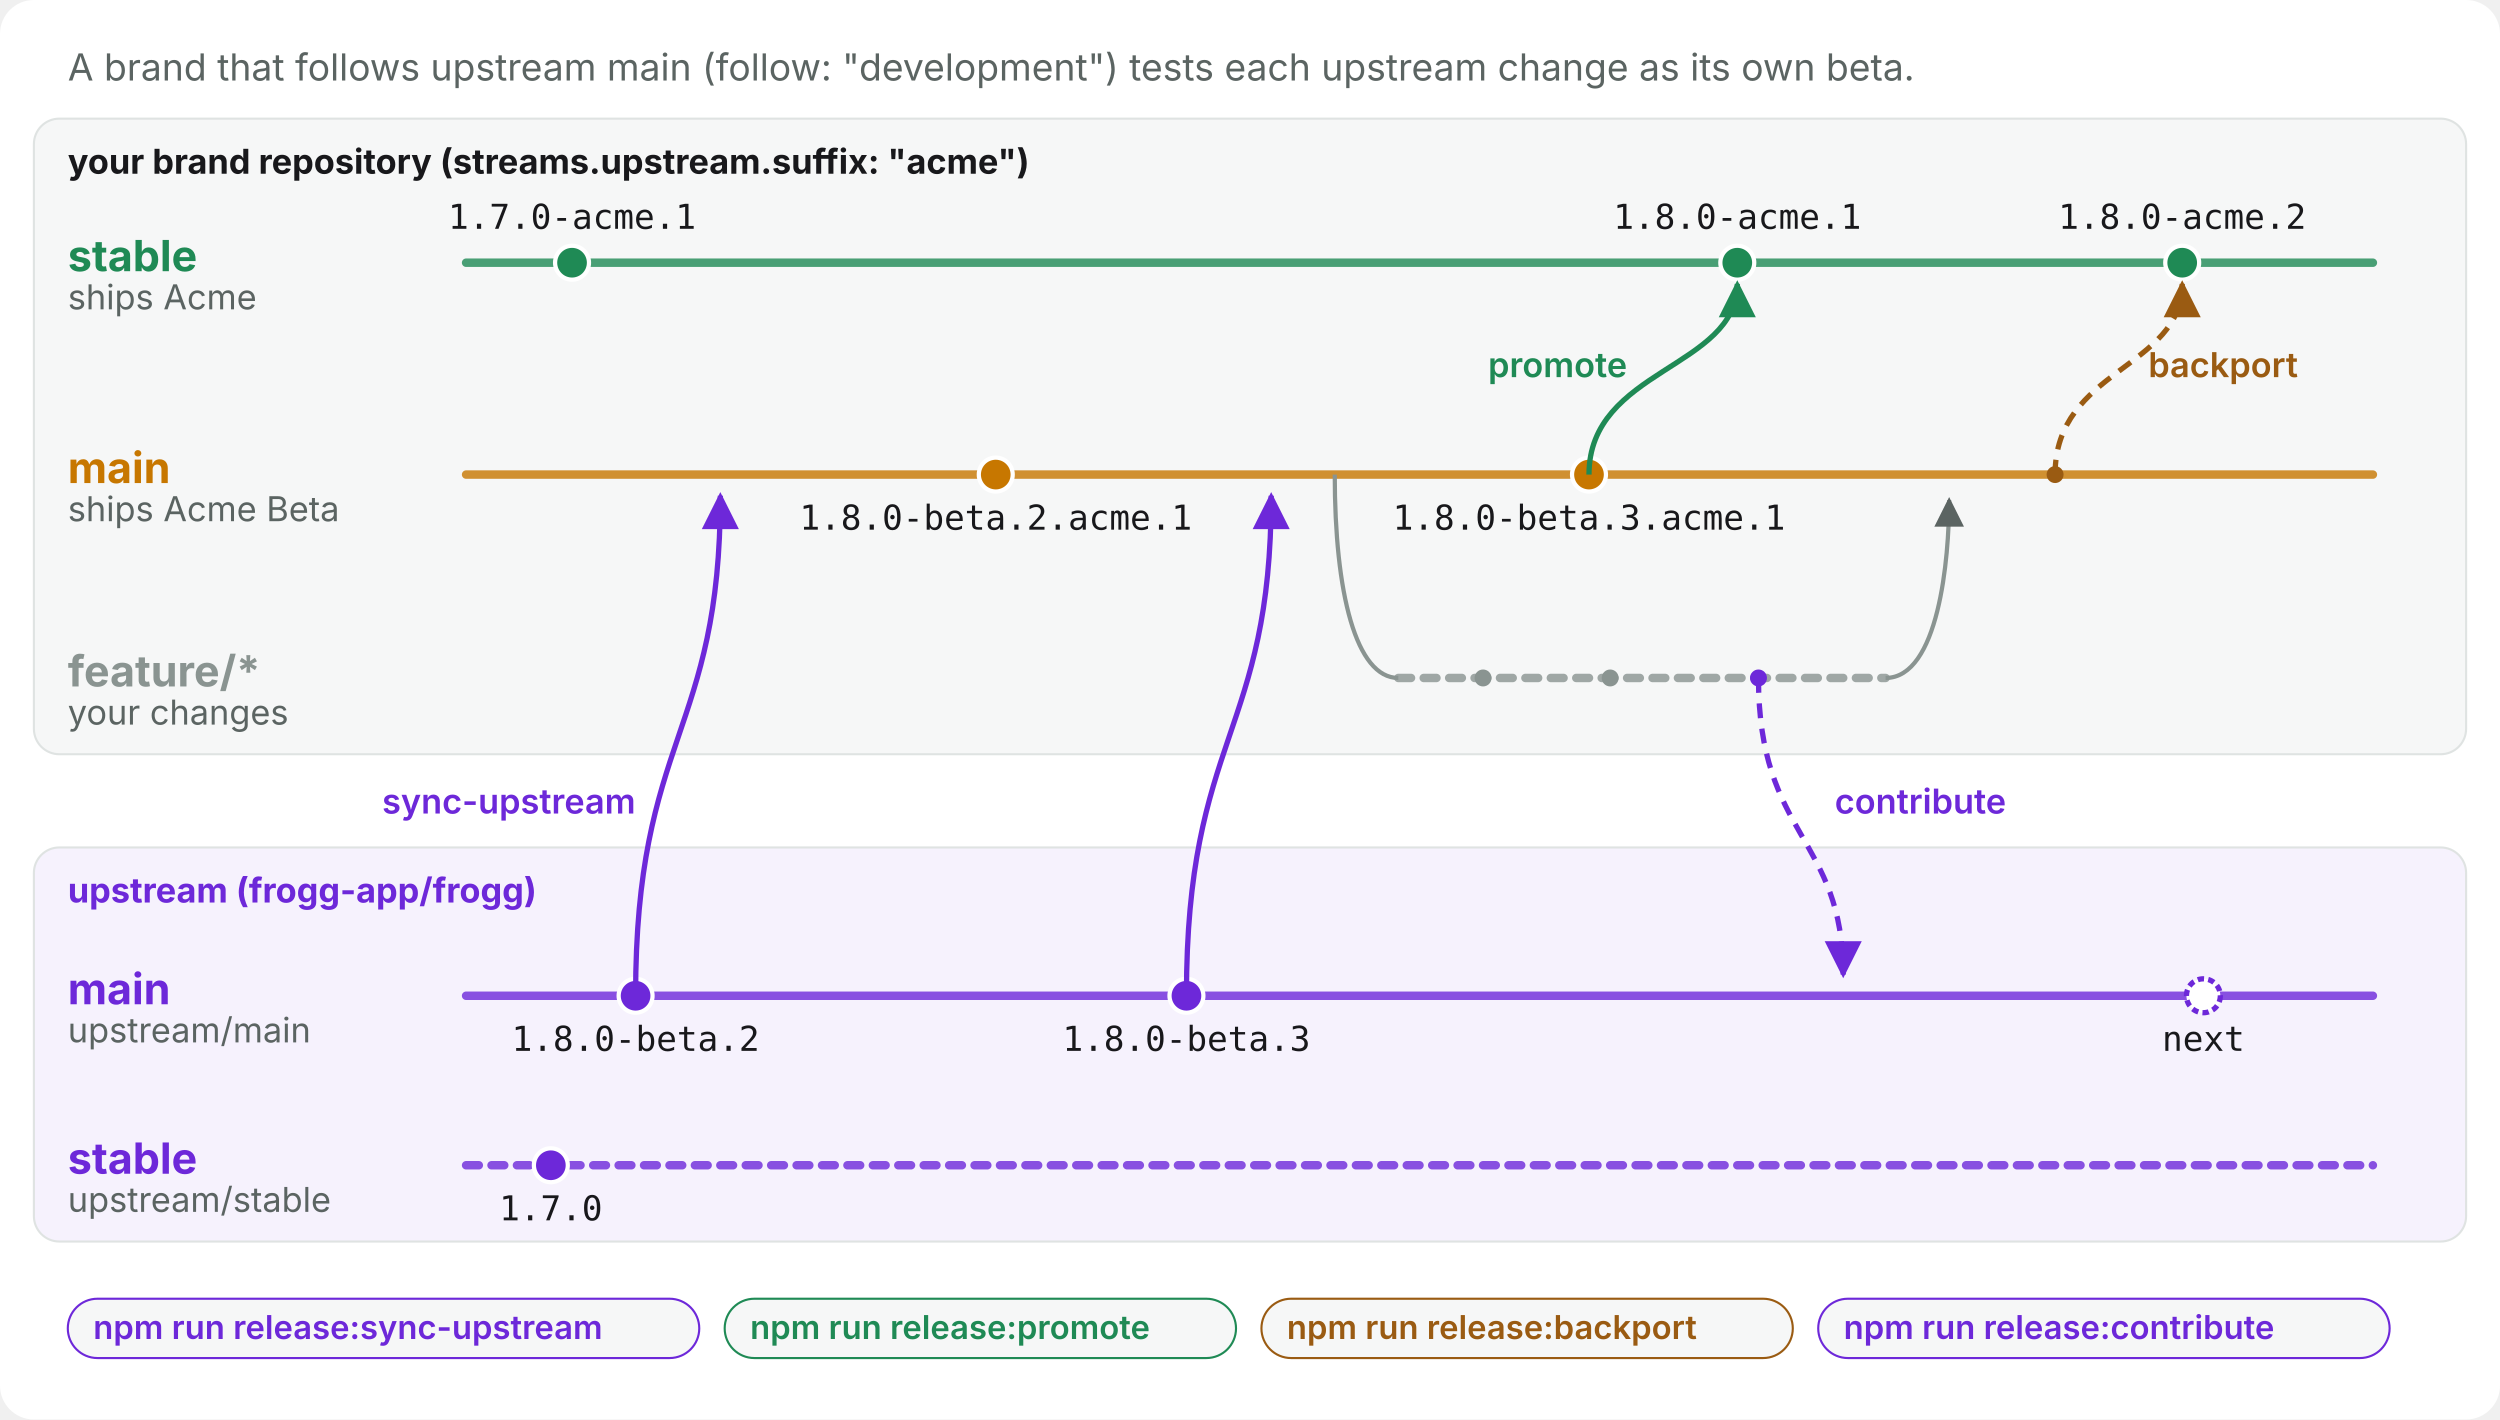
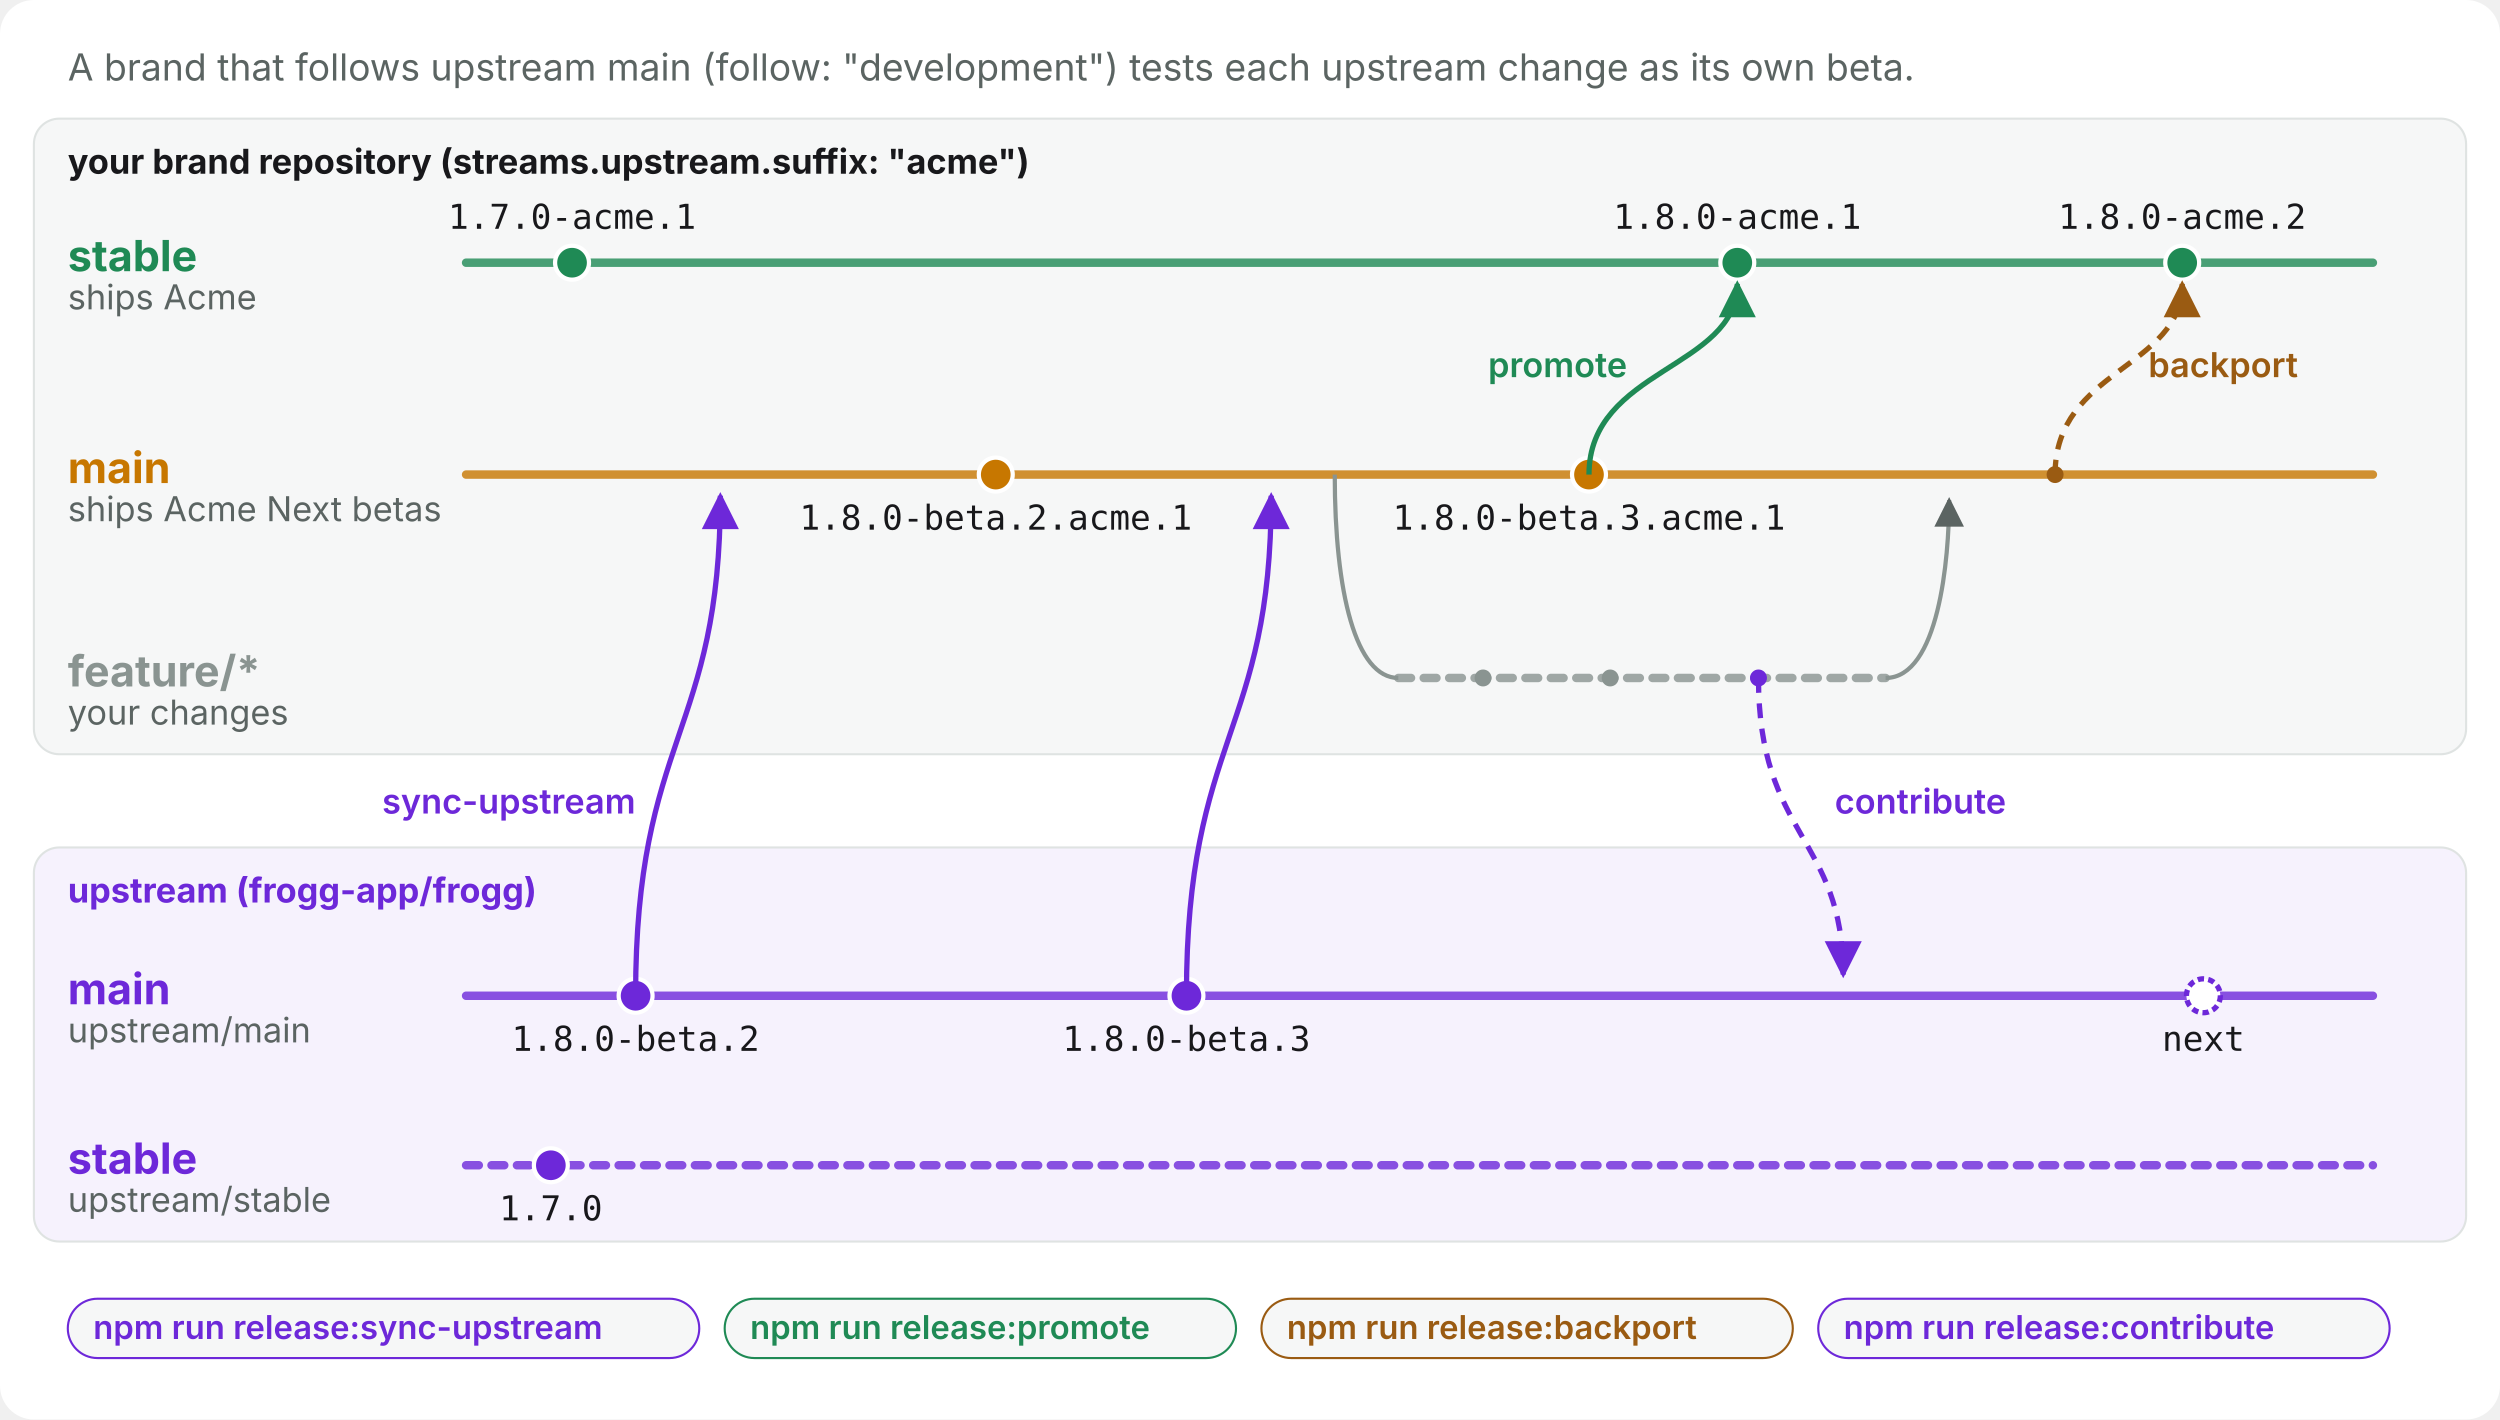
<svg xmlns="http://www.w3.org/2000/svg" width="1180" height="670" viewBox="0 0 1180 670" font-family="Inter, 'Segoe UI', system-ui, -apple-system, Helvetica, Arial, sans-serif">
  <defs>
    <marker id="arrow-stable" viewBox="0 0 10 10" refX="9" refY="5" markerWidth="7" markerHeight="7" orient="auto-start-reverse">
      <path d="M0 0L10 5L0 10z" fill="#1f8a55" />
    </marker>
    <marker id="arrow-beta" viewBox="0 0 10 10" refX="9" refY="5" markerWidth="7" markerHeight="7" orient="auto-start-reverse">
      <path d="M0 0L10 5L0 10z" fill="#c77700" />
    </marker>
    <marker id="arrow-dev" viewBox="0 0 10 10" refX="9" refY="5" markerWidth="7" markerHeight="7" orient="auto-start-reverse">
      <path d="M0 0L10 5L0 10z" fill="#1d6fd1" />
    </marker>
    <marker id="arrow-upstream" viewBox="0 0 10 10" refX="9" refY="5" markerWidth="7" markerHeight="7" orient="auto-start-reverse">
      <path d="M0 0L10 5L0 10z" fill="#6d28d9" />
    </marker>
    <marker id="arrow-backport" viewBox="0 0 10 10" refX="9" refY="5" markerWidth="7" markerHeight="7" orient="auto-start-reverse">
      <path d="M0 0L10 5L0 10z" fill="#9a5b12" />
    </marker>
    <marker id="arrow-muted" viewBox="0 0 10 10" refX="9" refY="5" markerWidth="7" markerHeight="7" orient="auto-start-reverse">
      <path d="M0 0L10 5L0 10z" fill="#5b6462" />
    </marker>
    <marker id="arrow-danger" viewBox="0 0 10 10" refX="9" refY="5" markerWidth="7" markerHeight="7" orient="auto-start-reverse">
      <path d="M0 0L10 5L0 10z" fill="#c62828" />
    </marker>
  </defs>
  <rect width="1180" height="670" rx="16" fill="#ffffff" />
  <text x="32" y="38" font-size="17.6" font-weight="400" fill="#5b6462" text-anchor="start">A brand that follows upstream main (follow: "development") tests each upstream change as its own beta.</text>
  <rect x="16" y="56" width="1148" height="300" rx="12" fill="#f6f7f7" fill-opacity="1" stroke="#dfe3e2" />
  <text x="32" y="82" font-size="16.2" font-weight="700" fill="#18181b" text-anchor="start">your brand repository  (streams.upstream.suffix: "acme")</text>
  <rect x="16" y="400" width="1148" height="186" rx="12" fill="#6d28d9" fill-opacity="0.06" stroke="#dfe3e2" />
  <text x="32" y="426" font-size="16.2" font-weight="700" fill="#6d28d9" text-anchor="start">upstream  (frogg-app/frogg)</text>
  <text x="32" y="128" font-size="20.3" font-weight="700" fill="#1f8a55" text-anchor="start">stable</text>
  <text x="32" y="146" font-size="16.2" font-weight="400" fill="#5b6462" text-anchor="start">ships Acme</text>
  <text x="32" y="228" font-size="20.3" font-weight="700" fill="#c77700" text-anchor="start">main</text>
-   <text x="32" y="246" font-size="16.2" font-weight="400" fill="#5b6462" text-anchor="start">ships Acme Beta</text>
+   <text x="32" y="246" font-size="16.2" font-weight="400" fill="#5b6462" text-anchor="start">ships Acme Next betas</text>
  <text x="32" y="324" font-size="20.3" font-weight="700" fill="#8a9491" text-anchor="start">feature/*</text>
  <text x="32" y="342" font-size="16.2" font-weight="400" fill="#5b6462" text-anchor="start">your changes</text>
  <text x="32" y="474" font-size="20.3" font-weight="700" fill="#6d28d9" text-anchor="start">main</text>
  <text x="32" y="492" font-size="16.2" font-weight="400" fill="#5b6462" text-anchor="start">upstream/main</text>
  <text x="32" y="554" font-size="20.3" font-weight="700" fill="#6d28d9" text-anchor="start">stable</text>
  <text x="32" y="572" font-size="16.2" font-weight="400" fill="#5b6462" text-anchor="start">upstream/stable</text>
  <line x1="220" y1="124" x2="1120" y2="124" stroke="#1f8a55" stroke-width="4" stroke-linecap="round" stroke-opacity="0.8" />
  <line x1="220" y1="224" x2="1120" y2="224" stroke="#c77700" stroke-width="4" stroke-linecap="round" stroke-opacity="0.8" />
  <line x1="660" y1="320" x2="890" y2="320" stroke="#8a9491" stroke-width="4" stroke-linecap="round" stroke-opacity="0.8" stroke-dasharray="6 6" />
  <line x1="220" y1="470" x2="1120" y2="470" stroke="#6d28d9" stroke-width="4" stroke-linecap="round" stroke-opacity="0.8" />
  <line x1="220" y1="550" x2="1120" y2="550" stroke="#6d28d9" stroke-width="4" stroke-linecap="round" stroke-opacity="0.8" stroke-dasharray="6 6" />
  <circle cx="300" cy="470" r="8" fill="#6d28d9" stroke="#ffffff" stroke-width="2" />
  <text x="300" y="496" font-size="16.2" font-weight="400" fill="#18181b" text-anchor="middle" font-family="'JetBrains Mono', 'SFMono-Regular', Menlo, Consolas, monospace">1.8.0-beta.2</text>
  <circle cx="560" cy="470" r="8" fill="#6d28d9" stroke="#ffffff" stroke-width="2" />
  <text x="560" y="496" font-size="16.2" font-weight="400" fill="#18181b" text-anchor="middle" font-family="'JetBrains Mono', 'SFMono-Regular', Menlo, Consolas, monospace">1.8.0-beta.3</text>
  <circle cx="1040" cy="470" r="8" fill="#ffffff" stroke="#6d28d9" stroke-width="2.5" stroke-dasharray="3 2" />
  <text x="1040" y="496" font-size="16.2" font-weight="400" fill="#18181b" text-anchor="middle" font-family="'JetBrains Mono', 'SFMono-Regular', Menlo, Consolas, monospace">next</text>
  <circle cx="260" cy="550" r="8" fill="#6d28d9" stroke="#ffffff" stroke-width="2" />
  <text x="260" y="576" font-size="16.2" font-weight="400" fill="#18181b" text-anchor="middle" font-family="'JetBrains Mono', 'SFMono-Regular', Menlo, Consolas, monospace">1.7.0</text>
  <circle cx="270" cy="124" r="8" fill="#1f8a55" stroke="#ffffff" stroke-width="2" />
  <text x="270" y="108" font-size="16.2" font-weight="400" fill="#18181b" text-anchor="middle" font-family="'JetBrains Mono', 'SFMono-Regular', Menlo, Consolas, monospace">1.7.0-acme.1</text>
  <circle cx="820" cy="124" r="8" fill="#1f8a55" stroke="#ffffff" stroke-width="2" />
  <text x="820" y="108" font-size="16.2" font-weight="400" fill="#18181b" text-anchor="middle" font-family="'JetBrains Mono', 'SFMono-Regular', Menlo, Consolas, monospace">1.8.0-acme.1</text>
  <circle cx="1030" cy="124" r="8" fill="#1f8a55" stroke="#ffffff" stroke-width="2" />
  <text x="1030" y="108" font-size="16.2" font-weight="400" fill="#18181b" text-anchor="middle" font-family="'JetBrains Mono', 'SFMono-Regular', Menlo, Consolas, monospace">1.8.0-acme.2</text>
  <circle cx="470" cy="224" r="8" fill="#c77700" stroke="#ffffff" stroke-width="2" />
  <text x="470" y="250" font-size="16.2" font-weight="400" fill="#18181b" text-anchor="middle" font-family="'JetBrains Mono', 'SFMono-Regular', Menlo, Consolas, monospace">1.8.0-beta.2.acme.1</text>
  <circle cx="750" cy="224" r="8" fill="#c77700" stroke="#ffffff" stroke-width="2" />
  <text x="750" y="250" font-size="16.2" font-weight="400" fill="#18181b" text-anchor="middle" font-family="'JetBrains Mono', 'SFMono-Regular', Menlo, Consolas, monospace">1.8.0-beta.3.acme.1</text>
  <path d="M 300 470 C 300 347, 340 347, 340 234" fill="none" stroke="#6d28d9" stroke-width="2.5" marker-end="url(#arrow-upstream)" />
  <text x="300" y="384" font-size="16.2" font-weight="600" fill="#6d28d9" text-anchor="end">sync-upstream</text>
  <path d="M 560 470 C 560 347, 600 347, 600 234" fill="none" stroke="#6d28d9" stroke-width="2.5" marker-end="url(#arrow-upstream)" />
  <path d="M 750 224 C 750 174, 820 174, 820 134" fill="none" stroke="#1f8a55" stroke-width="2.5" marker-end="url(#arrow-stable)" />
  <text x="768" y="178" font-size="16.2" font-weight="600" fill="#1f8a55" text-anchor="end">promote</text>
  <circle cx="970" cy="224" r="4" fill="#9a5b12" />
  <path d="M 970 224 C 970 174, 1030 174, 1030 134" fill="none" stroke="#9a5b12" stroke-width="2.5" stroke-dasharray="7 5" marker-end="url(#arrow-backport)" />
  <text x="1014" y="178" font-size="16.2" font-weight="600" fill="#9a5b12" text-anchor="start">backport</text>
  <path d="M 630 224 C 630 280, 640 320, 660 320" fill="none" stroke="#8a9491" stroke-width="2" />
  <circle cx="700" cy="320" r="4" fill="#8a9491" />
  <circle cx="760" cy="320" r="4" fill="#8a9491" />
  <circle cx="830" cy="320" r="4" fill="#6d28d9" />
  <path d="M 890 320 C 915 320, 920 264, 920 236" fill="none" stroke="#8a9491" stroke-width="2" marker-end="url(#arrow-muted)" />
  <path d="M 830 320 C 830 395, 870 395, 870 460" fill="none" stroke="#6d28d9" stroke-width="2.5" stroke-dasharray="7 5" marker-end="url(#arrow-upstream)" />
  <text x="866" y="384" font-size="16.2" font-weight="600" fill="#6d28d9" text-anchor="start">contribute</text>
  <rect x="32" y="613" width="298.05" height="28" rx="14" fill="#f6f7f7" stroke="#6d28d9" />
  <text x="44" y="632" font-size="15.5" font-weight="600" fill="#6d28d9" textLength="274.05" lengthAdjust="spacingAndGlyphs">npm run release:sync-upstream</text>
  <rect x="342.05" y="613" width="241.35" height="28" rx="14" fill="#f6f7f7" stroke="#1f8a55" />
  <text x="354.05" y="632" font-size="15.5" font-weight="600" fill="#1f8a55" textLength="217.35" lengthAdjust="spacingAndGlyphs">npm run release:promote</text>
  <rect x="595.4" y="613" width="250.8" height="28" rx="14" fill="#f6f7f7" stroke="#9a5b12" />
  <text x="607.4" y="632" font-size="15.5" font-weight="600" fill="#9a5b12" textLength="226.8" lengthAdjust="spacingAndGlyphs">npm run release:backport</text>
  <rect x="858.2" y="613" width="269.7" height="28" rx="14" fill="#f6f7f7" stroke="#6d28d9" />
  <text x="870.2" y="632" font-size="15.5" font-weight="600" fill="#6d28d9" textLength="245.7" lengthAdjust="spacingAndGlyphs">npm run release:contribute</text>
</svg>
